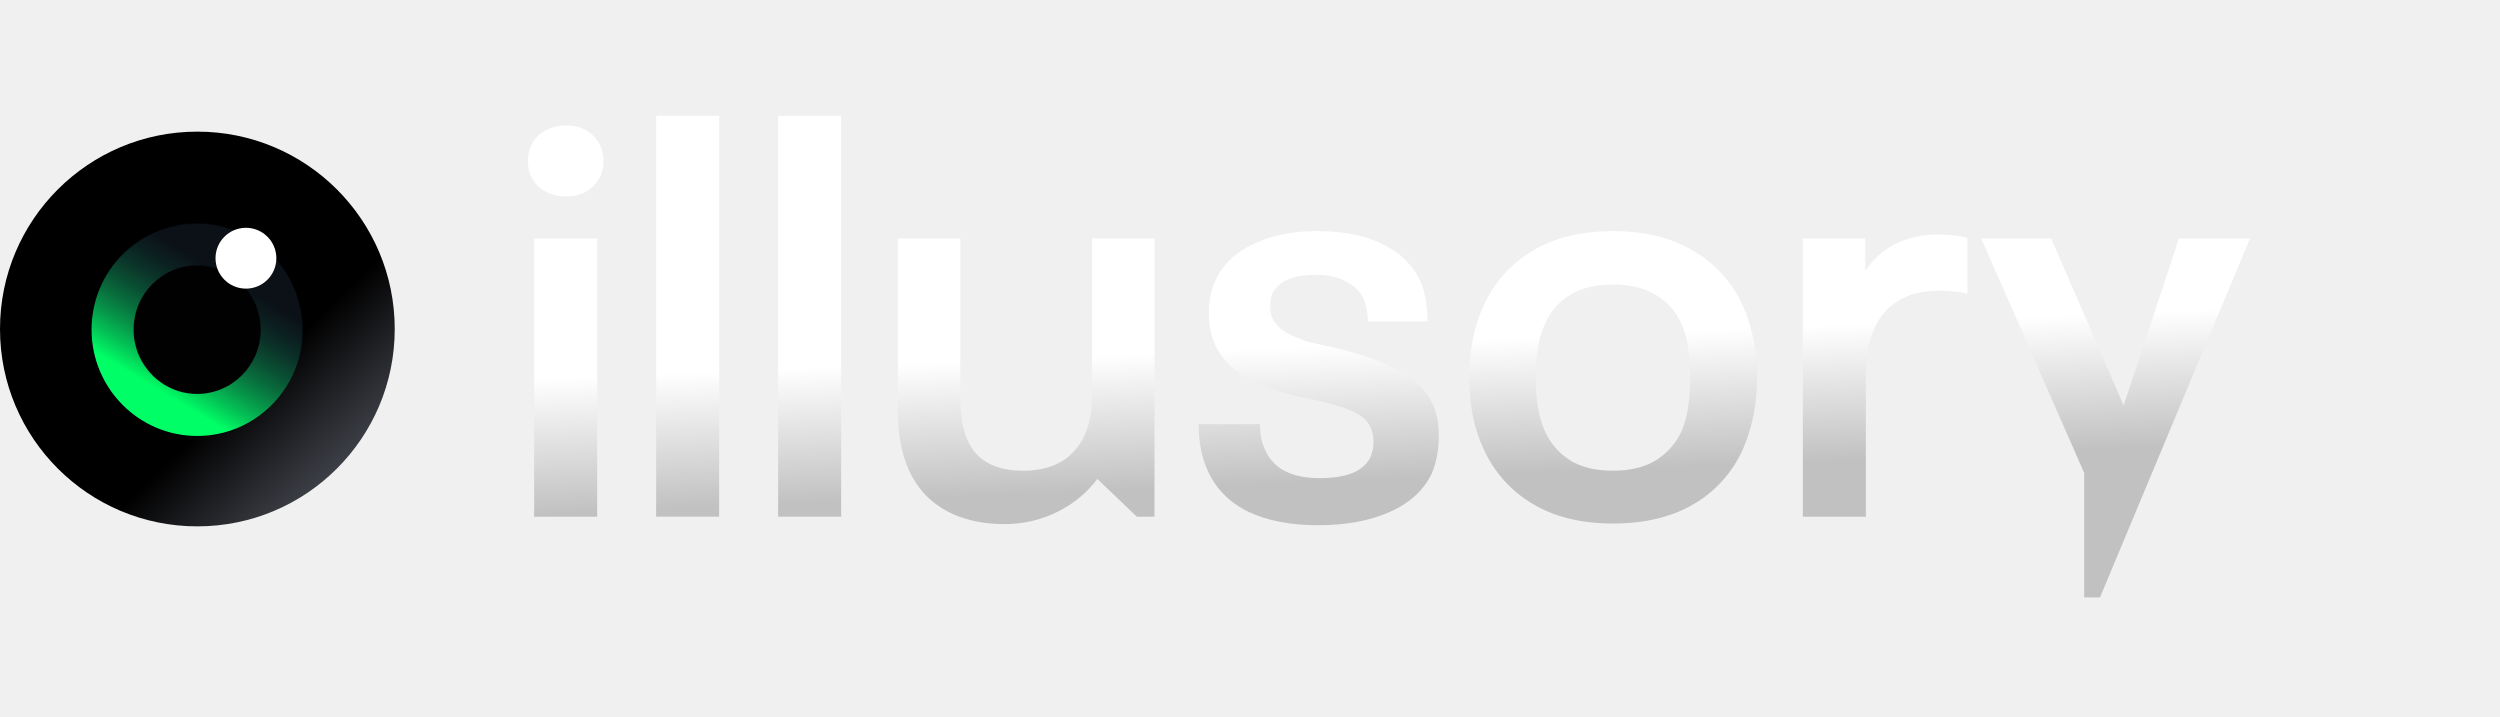
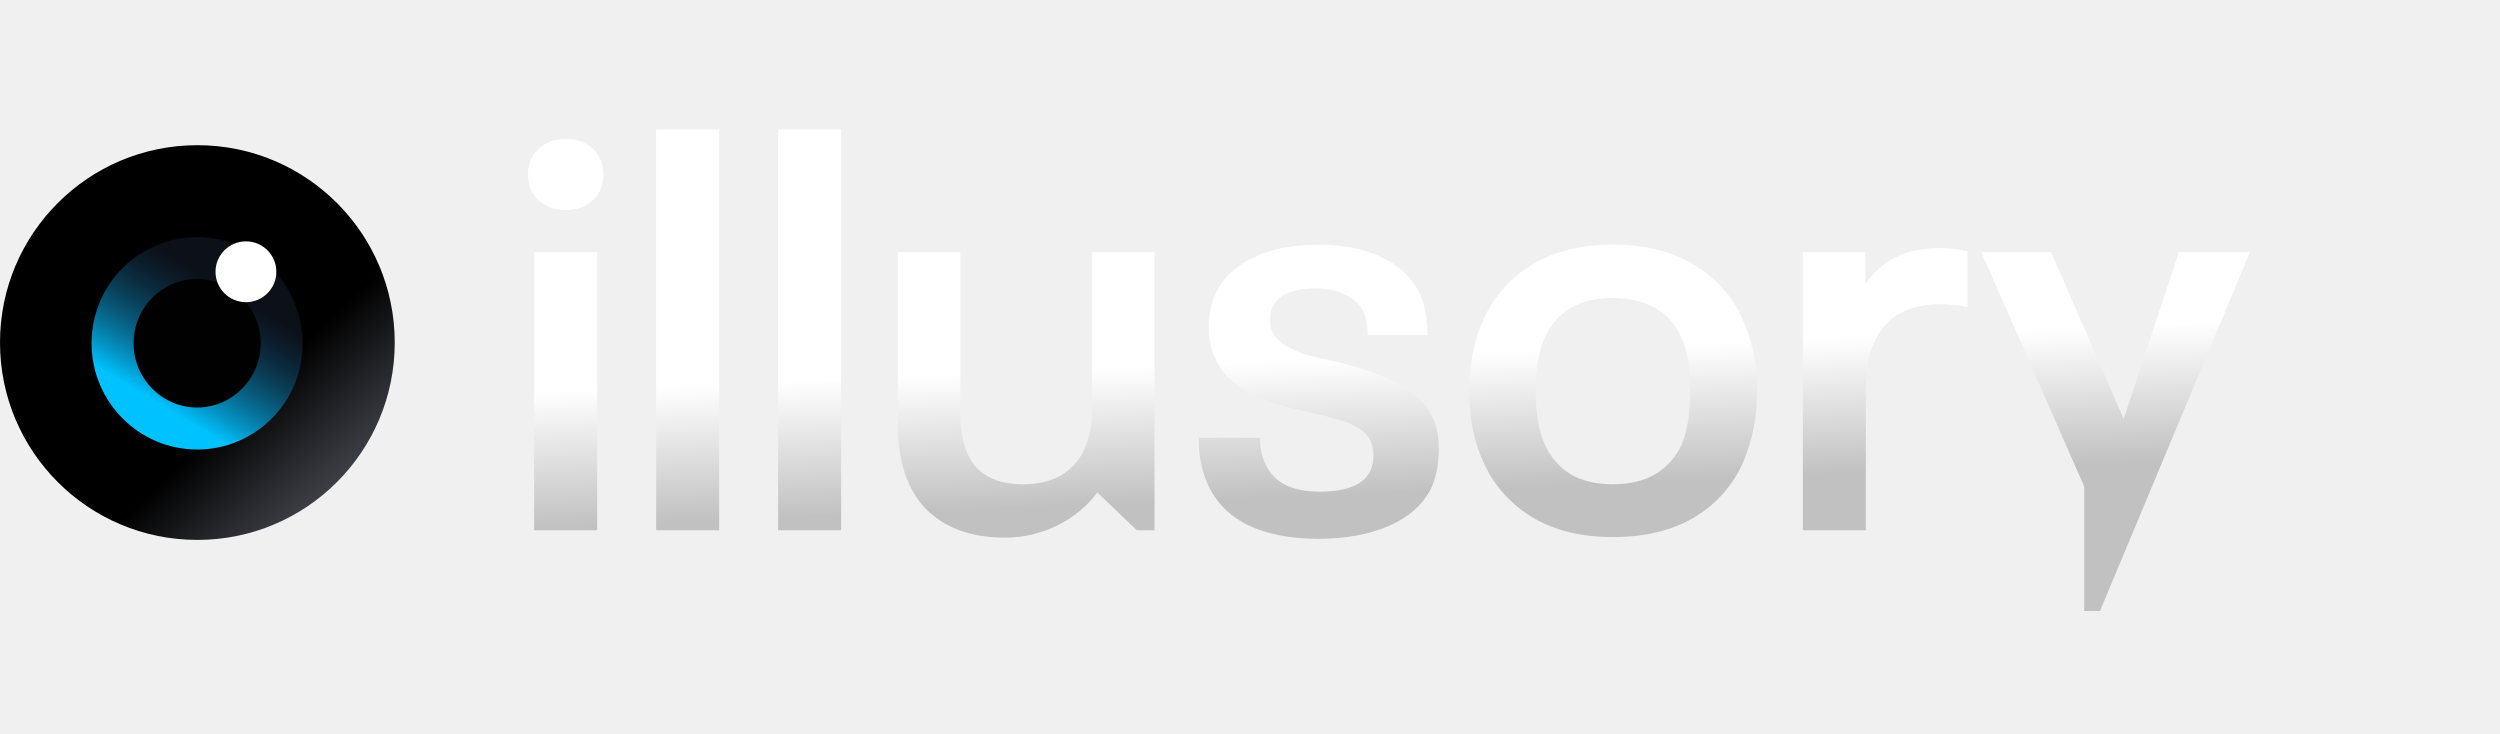
- <svg xmlns="http://www.w3.org/2000/svg" width="150" height="43" fill="none" viewBox="0 0 150 43">
-   <rect width="23.684" height="23.684" y="7.898" fill="url(#a)" rx="11.842" />
-   <path fill="#010101" d="M11.83 25.904c3.36 0 6.083-2.744 6.083-6.129 0-3.385-2.724-6.129-6.084-6.129-3.36 0-6.083 2.744-6.083 6.129 0 3.385 2.724 6.129 6.083 6.129Z" />
-   <path fill="#0A0A0A" fill-rule="evenodd" d="M11.832 23.608c2.074 0 3.792-1.698 3.792-3.837 0-2.14-1.713-3.838-3.792-3.838-2.078 0-3.792 1.699-3.792 3.838 0 2.14 1.714 3.837 3.792 3.837Zm0 2.5c3.473 0 6.291-2.84 6.291-6.337 0-3.498-2.818-6.337-6.29-6.337-3.473 0-6.292 2.839-6.292 6.337 0 3.498 2.819 6.337 6.291 6.337Z" clip-rule="evenodd" />
-   <path fill="url(#b)" fill-rule="evenodd" d="M11.83 23.638c2.09 0 3.818-1.713 3.818-3.863 0-2.149-1.729-3.862-3.817-3.862-2.089 0-3.817 1.713-3.817 3.863 0 2.149 1.728 3.862 3.817 3.862Zm0 2.52c3.499 0 6.338-2.86 6.338-6.383s-2.84-6.382-6.337-6.382c-3.498 0-6.337 2.86-6.337 6.383s2.839 6.382 6.337 6.382Z" clip-rule="evenodd" />
-   <path fill="#fff" d="M14.756 17.318a1.825 1.825 0 1 0 0-3.65 1.825 1.825 0 0 0 0 3.65Z" />
-   <path fill="url(#c)" d="M33.991 11.788c-.68 0-1.237-.193-1.669-.579-.431-.409-.647-.92-.647-1.533 0-.636.204-1.147.613-1.533.431-.409 1-.613 1.703-.613.659 0 1.193.204 1.602.613.408.386.613.897.613 1.533 0 .613-.216 1.124-.648 1.533-.408.386-.93.58-1.567.58ZM32.05 14.31h3.781v16.694H32.05V14.309Z" />
-   <path fill="url(#d)" d="M39.369 6.95h3.781v24.052h-3.78V6.951Z" />
-   <path fill="url(#e)" d="M46.688 6.95h3.781v24.052h-3.781V6.951Z" />
-   <path fill="url(#f)" d="M69.27 14.31v16.693h-1.06l-2.368-2.267c-1.158 1.567-3.216 2.71-5.532 2.71-2.044 0-3.634-.58-4.77-1.738-1.113-1.158-1.669-2.85-1.669-5.076V14.309h3.747v9.573c0 1.5.307 2.6.92 3.305.636.704 1.579 1.056 2.828 1.056 1.34 0 2.362-.386 3.066-1.158.727-.773 1.09-1.897 1.09-3.373v-9.403h3.748Z" />
-   <path fill="url(#g)" d="M79.107 31.514c-1.68 0-3.089-.273-4.225-.818-1.112-.545-1.919-1.363-2.418-2.453-.364-.795-.545-1.726-.545-2.794h3.679c0 .636.114 1.17.34 1.602.5 1.09 1.579 1.635 3.237 1.635 1.658 0 2.68-.432 3.066-1.295.114-.295.17-.579.17-.851a2.28 2.28 0 0 0-.17-.886 1.812 1.812 0 0 0-.784-.818c-.34-.204-.772-.374-1.294-.51-.5-.16-1.215-.33-2.146-.512-1.272-.295-2.351-.681-3.237-1.158-.886-.5-1.521-1.181-1.907-2.044-.228-.522-.341-1.136-.341-1.84 0-.75.136-1.408.409-1.976.431-.93 1.18-1.646 2.248-2.146 1.068-.522 2.35-.784 3.85-.784 1.521 0 2.805.25 3.85.75 1.067.5 1.839 1.238 2.316 2.214.295.682.443 1.5.443 2.453H82.07c0-.5-.091-.965-.273-1.397-.227-.454-.59-.794-1.09-1.022-.477-.25-1.056-.374-1.737-.374-1.386 0-2.26.374-2.624 1.124-.09.204-.136.465-.136.783 0 .296.046.523.136.682.16.363.443.658.852.886.409.227.84.408 1.295.545.477.113 1.17.272 2.078.477 1.408.363 2.555.795 3.44 1.294.91.477 1.568 1.147 1.977 2.01.227.523.34 1.147.34 1.874 0 .795-.136 1.533-.409 2.214-.477 1.022-1.328 1.806-2.555 2.35-1.203.523-2.623.785-4.258.785Z" />
-   <path fill="url(#h)" d="M96.775 31.411c-1.908 0-3.52-.397-4.838-1.192a7.264 7.264 0 0 1-2.93-3.305c-.568-1.203-.851-2.623-.851-4.258 0-1.635.283-3.066.851-4.293a7.264 7.264 0 0 1 2.93-3.304c1.317-.795 2.93-1.193 4.838-1.193 1.907 0 3.52.398 4.837 1.193a7.21 7.21 0 0 1 2.964 3.304c.568 1.272.852 2.703.852 4.293 0 1.544-.284 2.975-.852 4.292a7.211 7.211 0 0 1-2.964 3.305c-1.317.772-2.93 1.158-4.837 1.158Zm0-3.168c1.022 0 1.873-.204 2.555-.613a3.954 3.954 0 0 0 1.567-1.772c.341-.772.511-1.84.511-3.202 0-1.386-.17-2.453-.511-3.203a3.732 3.732 0 0 0-1.567-1.771c-.682-.409-1.533-.613-2.555-.613-1.022 0-1.874.204-2.555.613-.682.409-1.193 1-1.533 1.771-.364.795-.546 1.863-.546 3.203 0 1.317.182 2.385.546 3.202.34.75.851 1.34 1.533 1.772.681.409 1.533.613 2.555.613Z" />
-   <path fill="url(#i)" d="M116.346 14.07c.658 0 1.226.069 1.703.205v3.339a7.709 7.709 0 0 0-1.703-.17c-1.454 0-2.555.442-3.305 1.328-.727.863-1.09 2.124-1.09 3.782v8.449h-3.781V14.309h3.747v1.942c.977-1.453 2.453-2.18 4.429-2.18Z" />
-   <path fill="url(#j)" d="m135 14.31-9 21.535h-.947V28.38l-6.177-14.07h4.191l4.354 10.016 3.316-10.016H135Z" />
+ <svg xmlns="http://www.w3.org/2000/svg" width="150" height="44" fill="none" viewBox="0 0 150 44">
+   <rect width="23.684" height="23.684" y="8.711" fill="url(#a)" rx="11.842" />
+   <path fill="#010101" d="M11.83 26.717c3.36 0 6.083-2.744 6.083-6.129 0-3.385-2.724-6.129-6.084-6.129-3.36 0-6.083 2.744-6.083 6.13 0 3.384 2.724 6.128 6.083 6.128Z" />
+   <path fill="#0A0A0A" fill-rule="evenodd" d="M11.832 24.422c2.074 0 3.792-1.698 3.792-3.838 0-2.139-1.713-3.837-3.792-3.837-2.078 0-3.792 1.698-3.792 3.837 0 2.14 1.714 3.838 3.792 3.838Zm0 2.5c3.473 0 6.291-2.84 6.291-6.338s-2.818-6.336-6.29-6.336c-3.473 0-6.292 2.838-6.292 6.336s2.819 6.337 6.291 6.337Z" clip-rule="evenodd" />
+   <path fill="url(#b)" fill-rule="evenodd" d="M11.83 24.452c2.09 0 3.818-1.714 3.818-3.863 0-2.15-1.729-3.863-3.817-3.863-2.089 0-3.817 1.713-3.817 3.863s1.728 3.863 3.817 3.863Zm0 2.52c3.499 0 6.338-2.86 6.338-6.383s-2.84-6.382-6.337-6.382c-3.498 0-6.337 2.859-6.337 6.382 0 3.523 2.839 6.382 6.337 6.382Z" clip-rule="evenodd" />
+   <path fill="#fff" d="M14.756 18.131a1.825 1.825 0 1 0 0-3.65 1.825 1.825 0 0 0 0 3.65Z" />
+   <path fill="url(#c)" d="M33.991 12.602c-.68 0-1.237-.193-1.669-.58-.431-.408-.647-.92-.647-1.532 0-.636.204-1.147.613-1.533.431-.41 1-.614 1.703-.614.659 0 1.193.205 1.602.614.408.386.613.897.613 1.533 0 .613-.216 1.124-.648 1.533-.408.386-.93.579-1.567.579Zm-1.941 2.52h3.781v16.694H32.05V15.123Z" />
+   <path fill="url(#d)" d="M39.369 7.764h3.781v24.052h-3.78V7.764Z" />
+   <path fill="url(#e)" d="M46.688 7.764h3.781v24.052h-3.781V7.764Z" />
+   <path fill="url(#f)" d="M69.27 15.123v16.693h-1.06l-2.368-2.267c-1.158 1.567-3.216 2.71-5.532 2.71-2.044 0-3.634-.58-4.77-1.738-1.113-1.158-1.669-2.85-1.669-5.076V15.123h3.747v9.573c0 1.499.307 2.6.92 3.304.636.704 1.579 1.056 2.828 1.056 1.34 0 2.362-.386 3.066-1.158.727-.772 1.09-1.896 1.09-3.372v-9.403h3.748Z" />
+   <path fill="url(#g)" d="M79.107 32.327c-1.68 0-3.089-.273-4.225-.818-1.112-.545-1.919-1.362-2.418-2.453-.364-.794-.545-1.726-.545-2.793h3.679c0 .636.114 1.17.34 1.601.5 1.09 1.579 1.635 3.237 1.635 1.658 0 2.68-.431 3.066-1.294.114-.295.17-.58.17-.852a2.28 2.28 0 0 0-.17-.886 1.811 1.811 0 0 0-.784-.817c-.34-.205-.772-.375-1.294-.511-.5-.16-1.215-.33-2.146-.511-1.272-.296-2.351-.682-3.237-1.159-.886-.5-1.521-1.18-1.907-2.044-.228-.522-.341-1.135-.341-1.84 0-.749.136-1.408.409-1.975.431-.931 1.18-1.647 2.248-2.146 1.068-.523 2.35-.784 3.85-.784 1.521 0 2.805.25 3.85.75 1.067.499 1.839 1.237 2.316 2.214.295.681.443 1.499.443 2.453H82.07c0-.5-.091-.966-.273-1.397-.227-.454-.59-.795-1.09-1.022-.477-.25-1.056-.375-1.737-.375-1.386 0-2.26.375-2.624 1.124-.09.205-.136.466-.136.784 0 .295.046.522.136.681.16.364.443.659.852.886.409.227.84.409 1.295.545.477.114 1.17.273 2.078.477 1.408.363 2.555.795 3.44 1.295.91.477 1.568 1.147 1.977 2.01.227.522.34 1.147.34 1.873 0 .795-.136 1.533-.409 2.215-.477 1.022-1.328 1.805-2.555 2.35-1.203.523-2.623.784-4.258.784Z" />
+   <path fill="url(#h)" d="M96.775 32.225c-1.908 0-3.52-.398-4.838-1.193a7.264 7.264 0 0 1-2.93-3.304c-.568-1.204-.851-2.623-.851-4.259 0-1.635.283-3.066.851-4.292a7.264 7.264 0 0 1 2.93-3.305c1.317-.795 2.93-1.192 4.838-1.192 1.907 0 3.52.397 4.837 1.192a7.211 7.211 0 0 1 2.964 3.305c.568 1.272.852 2.703.852 4.292 0 1.545-.284 2.976-.852 4.293a7.211 7.211 0 0 1-2.964 3.305c-1.317.772-2.93 1.158-4.837 1.158Zm0-3.169c1.022 0 1.873-.204 2.555-.613a3.953 3.953 0 0 0 1.567-1.771c.341-.773.511-1.84.511-3.203 0-1.385-.17-2.453-.511-3.202a3.732 3.732 0 0 0-1.567-1.771c-.682-.41-1.533-.614-2.555-.614-1.022 0-1.874.205-2.555.613-.682.41-1.193 1-1.533 1.772-.364.795-.546 1.862-.546 3.202 0 1.318.182 2.385.546 3.203a4 4 0 0 0 1.533 1.771c.681.41 1.533.613 2.555.613Z" />
+   <path fill="url(#i)" d="M116.346 14.884c.658 0 1.226.068 1.703.205v3.338a7.715 7.715 0 0 0-1.703-.17c-1.454 0-2.555.443-3.305 1.329-.727.863-1.09 2.123-1.09 3.781v8.449h-3.781V15.123h3.747v1.942c.977-1.454 2.453-2.18 4.429-2.18Z" />
+   <path fill="url(#j)" d="m135 15.123-9 21.536h-.947v-7.466l-6.177-14.07h4.191l4.354 10.016 3.316-10.016H135Z" />
  <defs>
-     <linearGradient id="a" x1="15.168" x2="23.684" y1="22.78" y2="31.582" gradientUnits="userSpaceOnUse">
+     <linearGradient id="a" x1="15.168" x2="23.684" y1="23.594" y2="32.396" gradientUnits="userSpaceOnUse">
      <stop />
      <stop offset=".5" stop-color="#33353B" />
      <stop offset="1" stop-color="#626570" />
    </linearGradient>
-     <linearGradient id="b" x1="9.605" x2="13.849" y1="23.471" y2="16.425" gradientUnits="userSpaceOnUse">
-       <stop stop-color="#0F6" />
+     <linearGradient id="b" x1="9.605" x2="13.849" y1="24.285" y2="17.238" gradientUnits="userSpaceOnUse">
+       <stop stop-color="#00C2FF" />
      <stop offset="1" stop-color="#112141" stop-opacity=".23" />
    </linearGradient>
-     <linearGradient id="c" x1="69.632" x2="69.969" y1="21.161" y2="29.296" gradientUnits="userSpaceOnUse">
+     <linearGradient id="c" x1="69.632" x2="69.969" y1="21.975" y2="30.109" gradientUnits="userSpaceOnUse">
      <stop stop-color="#fff" />
      <stop offset="1" stop-color="#C1C1C1" />
    </linearGradient>
-     <linearGradient id="d" x1="69.632" x2="69.969" y1="21.161" y2="29.296" gradientUnits="userSpaceOnUse">
+     <linearGradient id="d" x1="69.632" x2="69.969" y1="21.975" y2="30.109" gradientUnits="userSpaceOnUse">
      <stop stop-color="#fff" />
      <stop offset="1" stop-color="#C1C1C1" />
    </linearGradient>
-     <linearGradient id="e" x1="69.632" x2="69.969" y1="21.161" y2="29.296" gradientUnits="userSpaceOnUse">
+     <linearGradient id="e" x1="69.632" x2="69.969" y1="21.975" y2="30.109" gradientUnits="userSpaceOnUse">
      <stop stop-color="#fff" />
      <stop offset="1" stop-color="#C1C1C1" />
    </linearGradient>
-     <linearGradient id="f" x1="69.632" x2="69.969" y1="21.161" y2="29.296" gradientUnits="userSpaceOnUse">
+     <linearGradient id="f" x1="69.632" x2="69.969" y1="21.975" y2="30.109" gradientUnits="userSpaceOnUse">
      <stop stop-color="#fff" />
      <stop offset="1" stop-color="#C1C1C1" />
    </linearGradient>
-     <linearGradient id="g" x1="69.632" x2="69.969" y1="21.161" y2="29.296" gradientUnits="userSpaceOnUse">
+     <linearGradient id="g" x1="69.632" x2="69.969" y1="21.975" y2="30.109" gradientUnits="userSpaceOnUse">
      <stop stop-color="#fff" />
      <stop offset="1" stop-color="#C1C1C1" />
    </linearGradient>
-     <linearGradient id="h" x1="69.632" x2="69.969" y1="21.161" y2="29.296" gradientUnits="userSpaceOnUse">
+     <linearGradient id="h" x1="69.632" x2="69.969" y1="21.975" y2="30.109" gradientUnits="userSpaceOnUse">
      <stop stop-color="#fff" />
      <stop offset="1" stop-color="#C1C1C1" />
    </linearGradient>
-     <linearGradient id="i" x1="69.632" x2="69.969" y1="21.161" y2="29.296" gradientUnits="userSpaceOnUse">
+     <linearGradient id="i" x1="69.632" x2="69.969" y1="21.975" y2="30.109" gradientUnits="userSpaceOnUse">
      <stop stop-color="#fff" />
      <stop offset="1" stop-color="#C1C1C1" />
    </linearGradient>
-     <linearGradient id="j" x1="69.632" x2="69.969" y1="21.161" y2="29.296" gradientUnits="userSpaceOnUse">
+     <linearGradient id="j" x1="69.632" x2="69.969" y1="21.975" y2="30.109" gradientUnits="userSpaceOnUse">
      <stop stop-color="#fff" />
      <stop offset="1" stop-color="#C1C1C1" />
    </linearGradient>
  </defs>
</svg>
